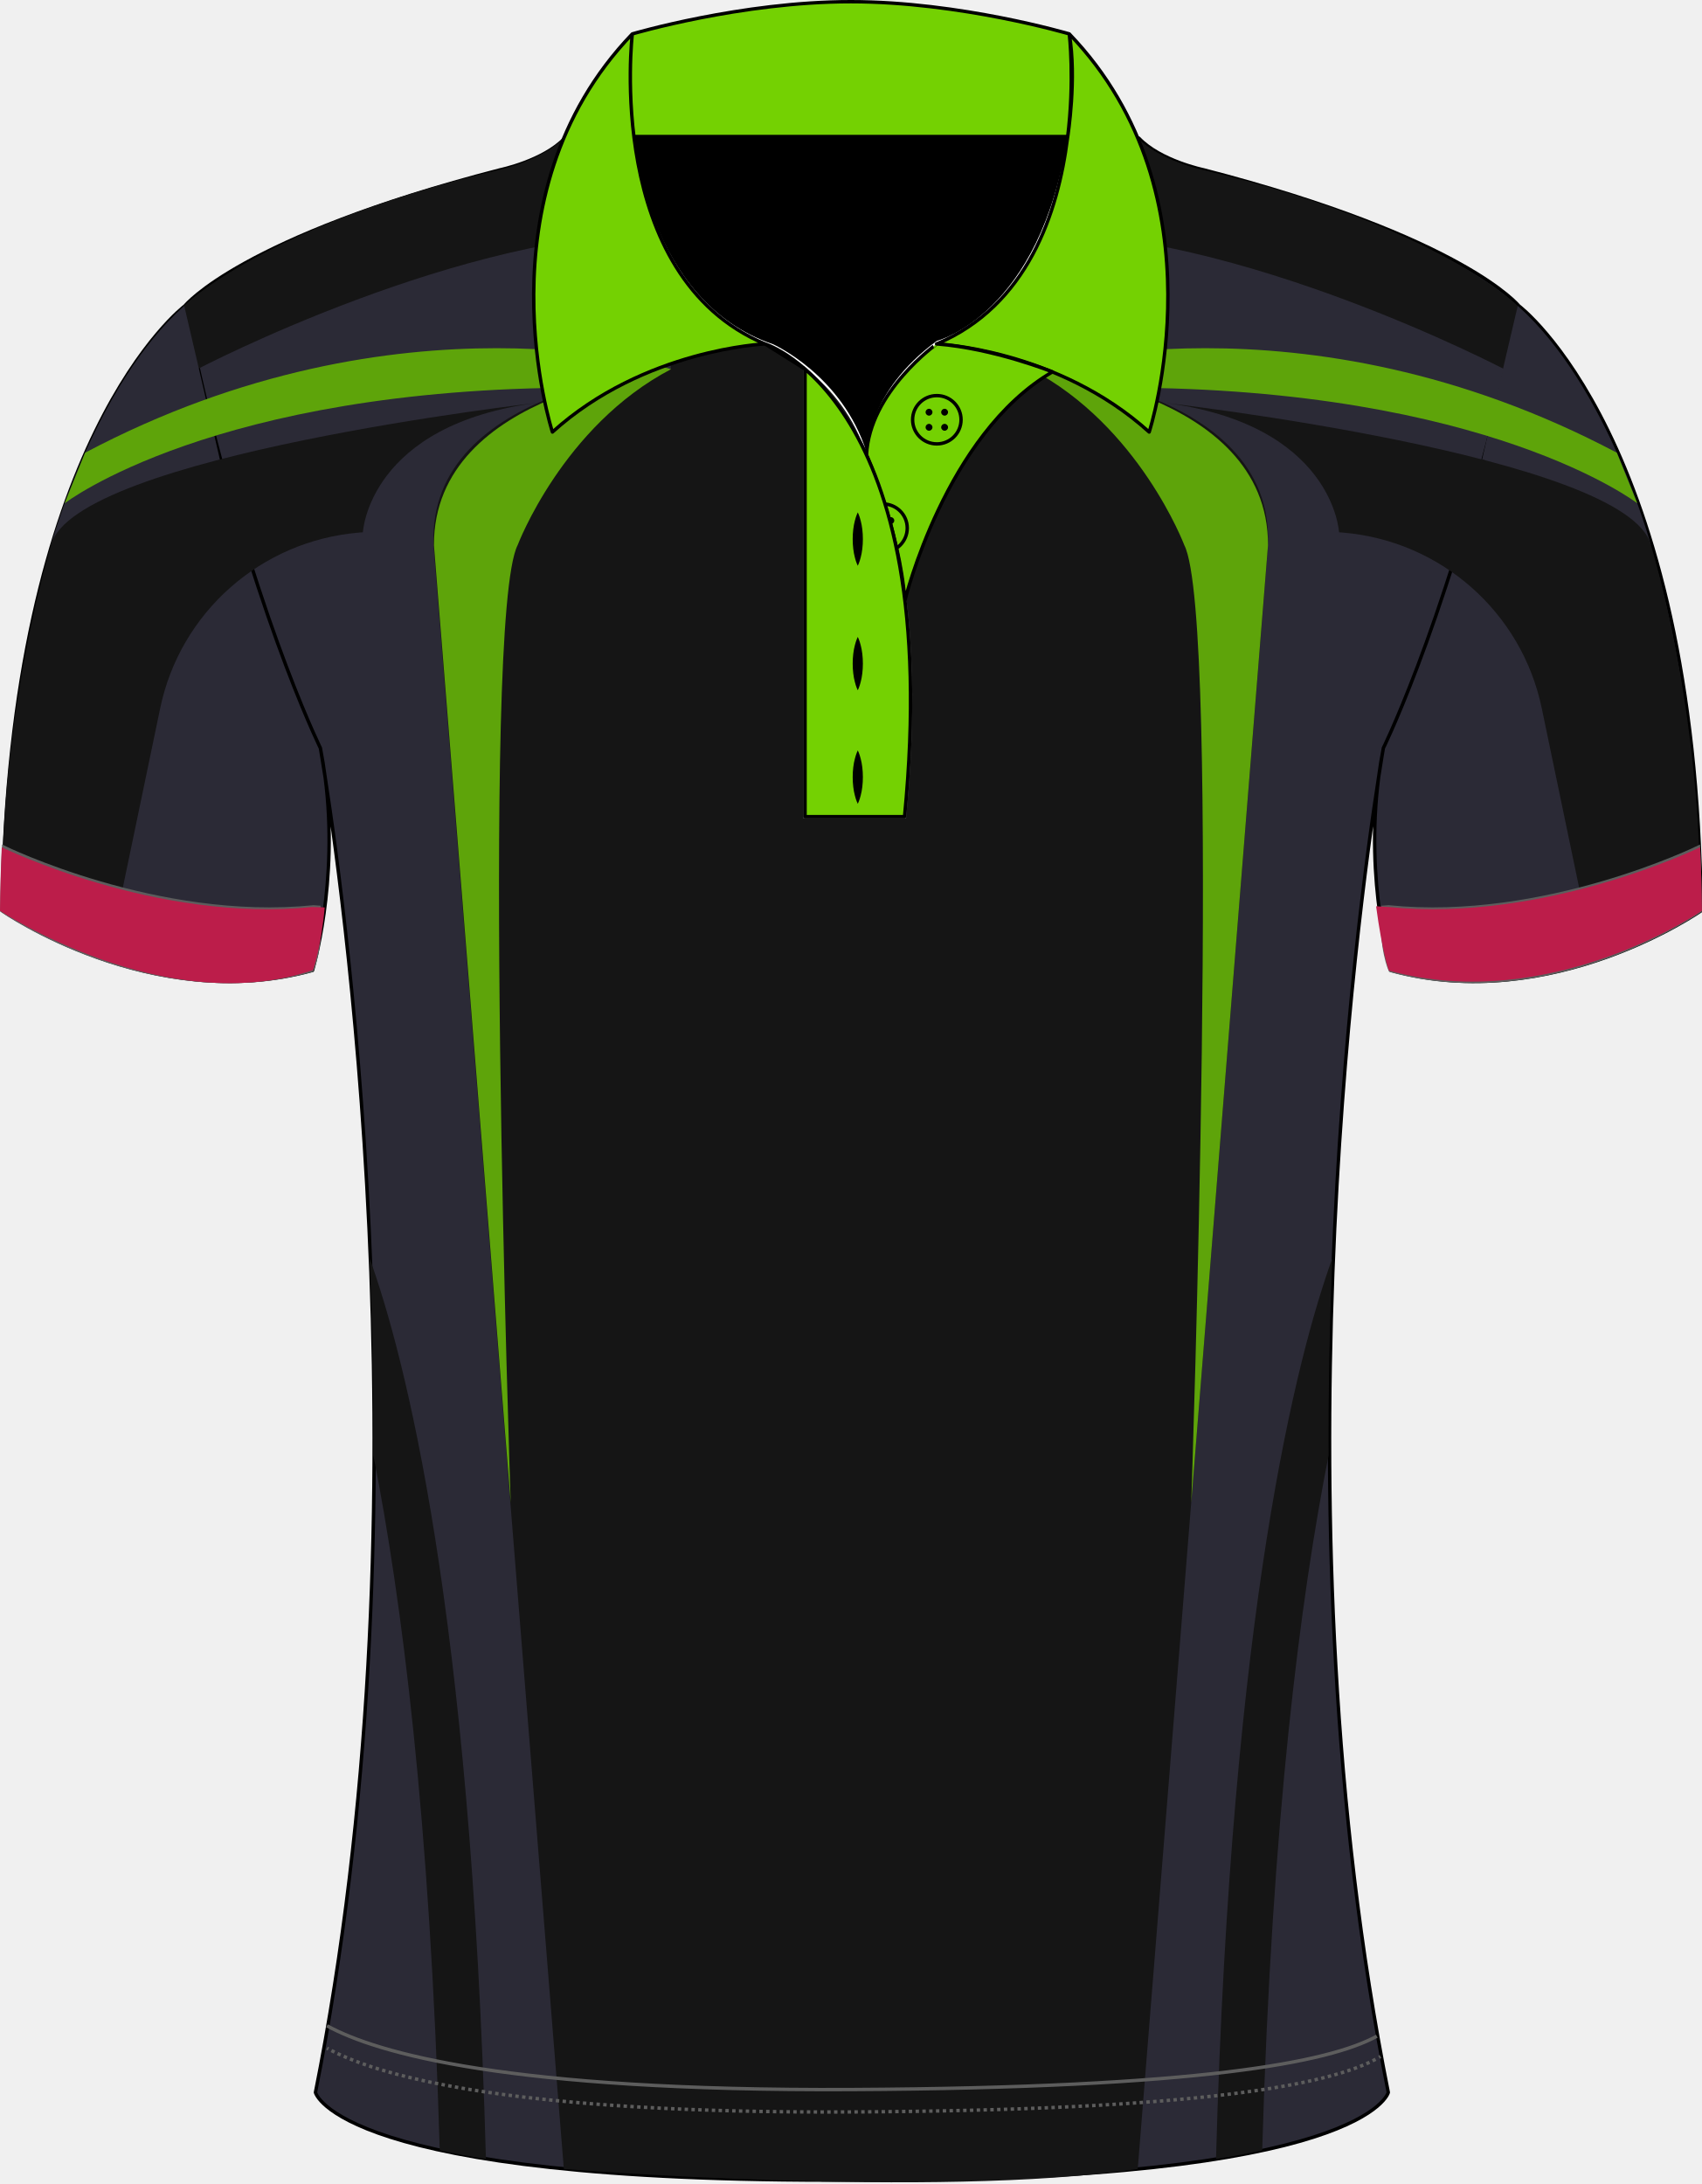
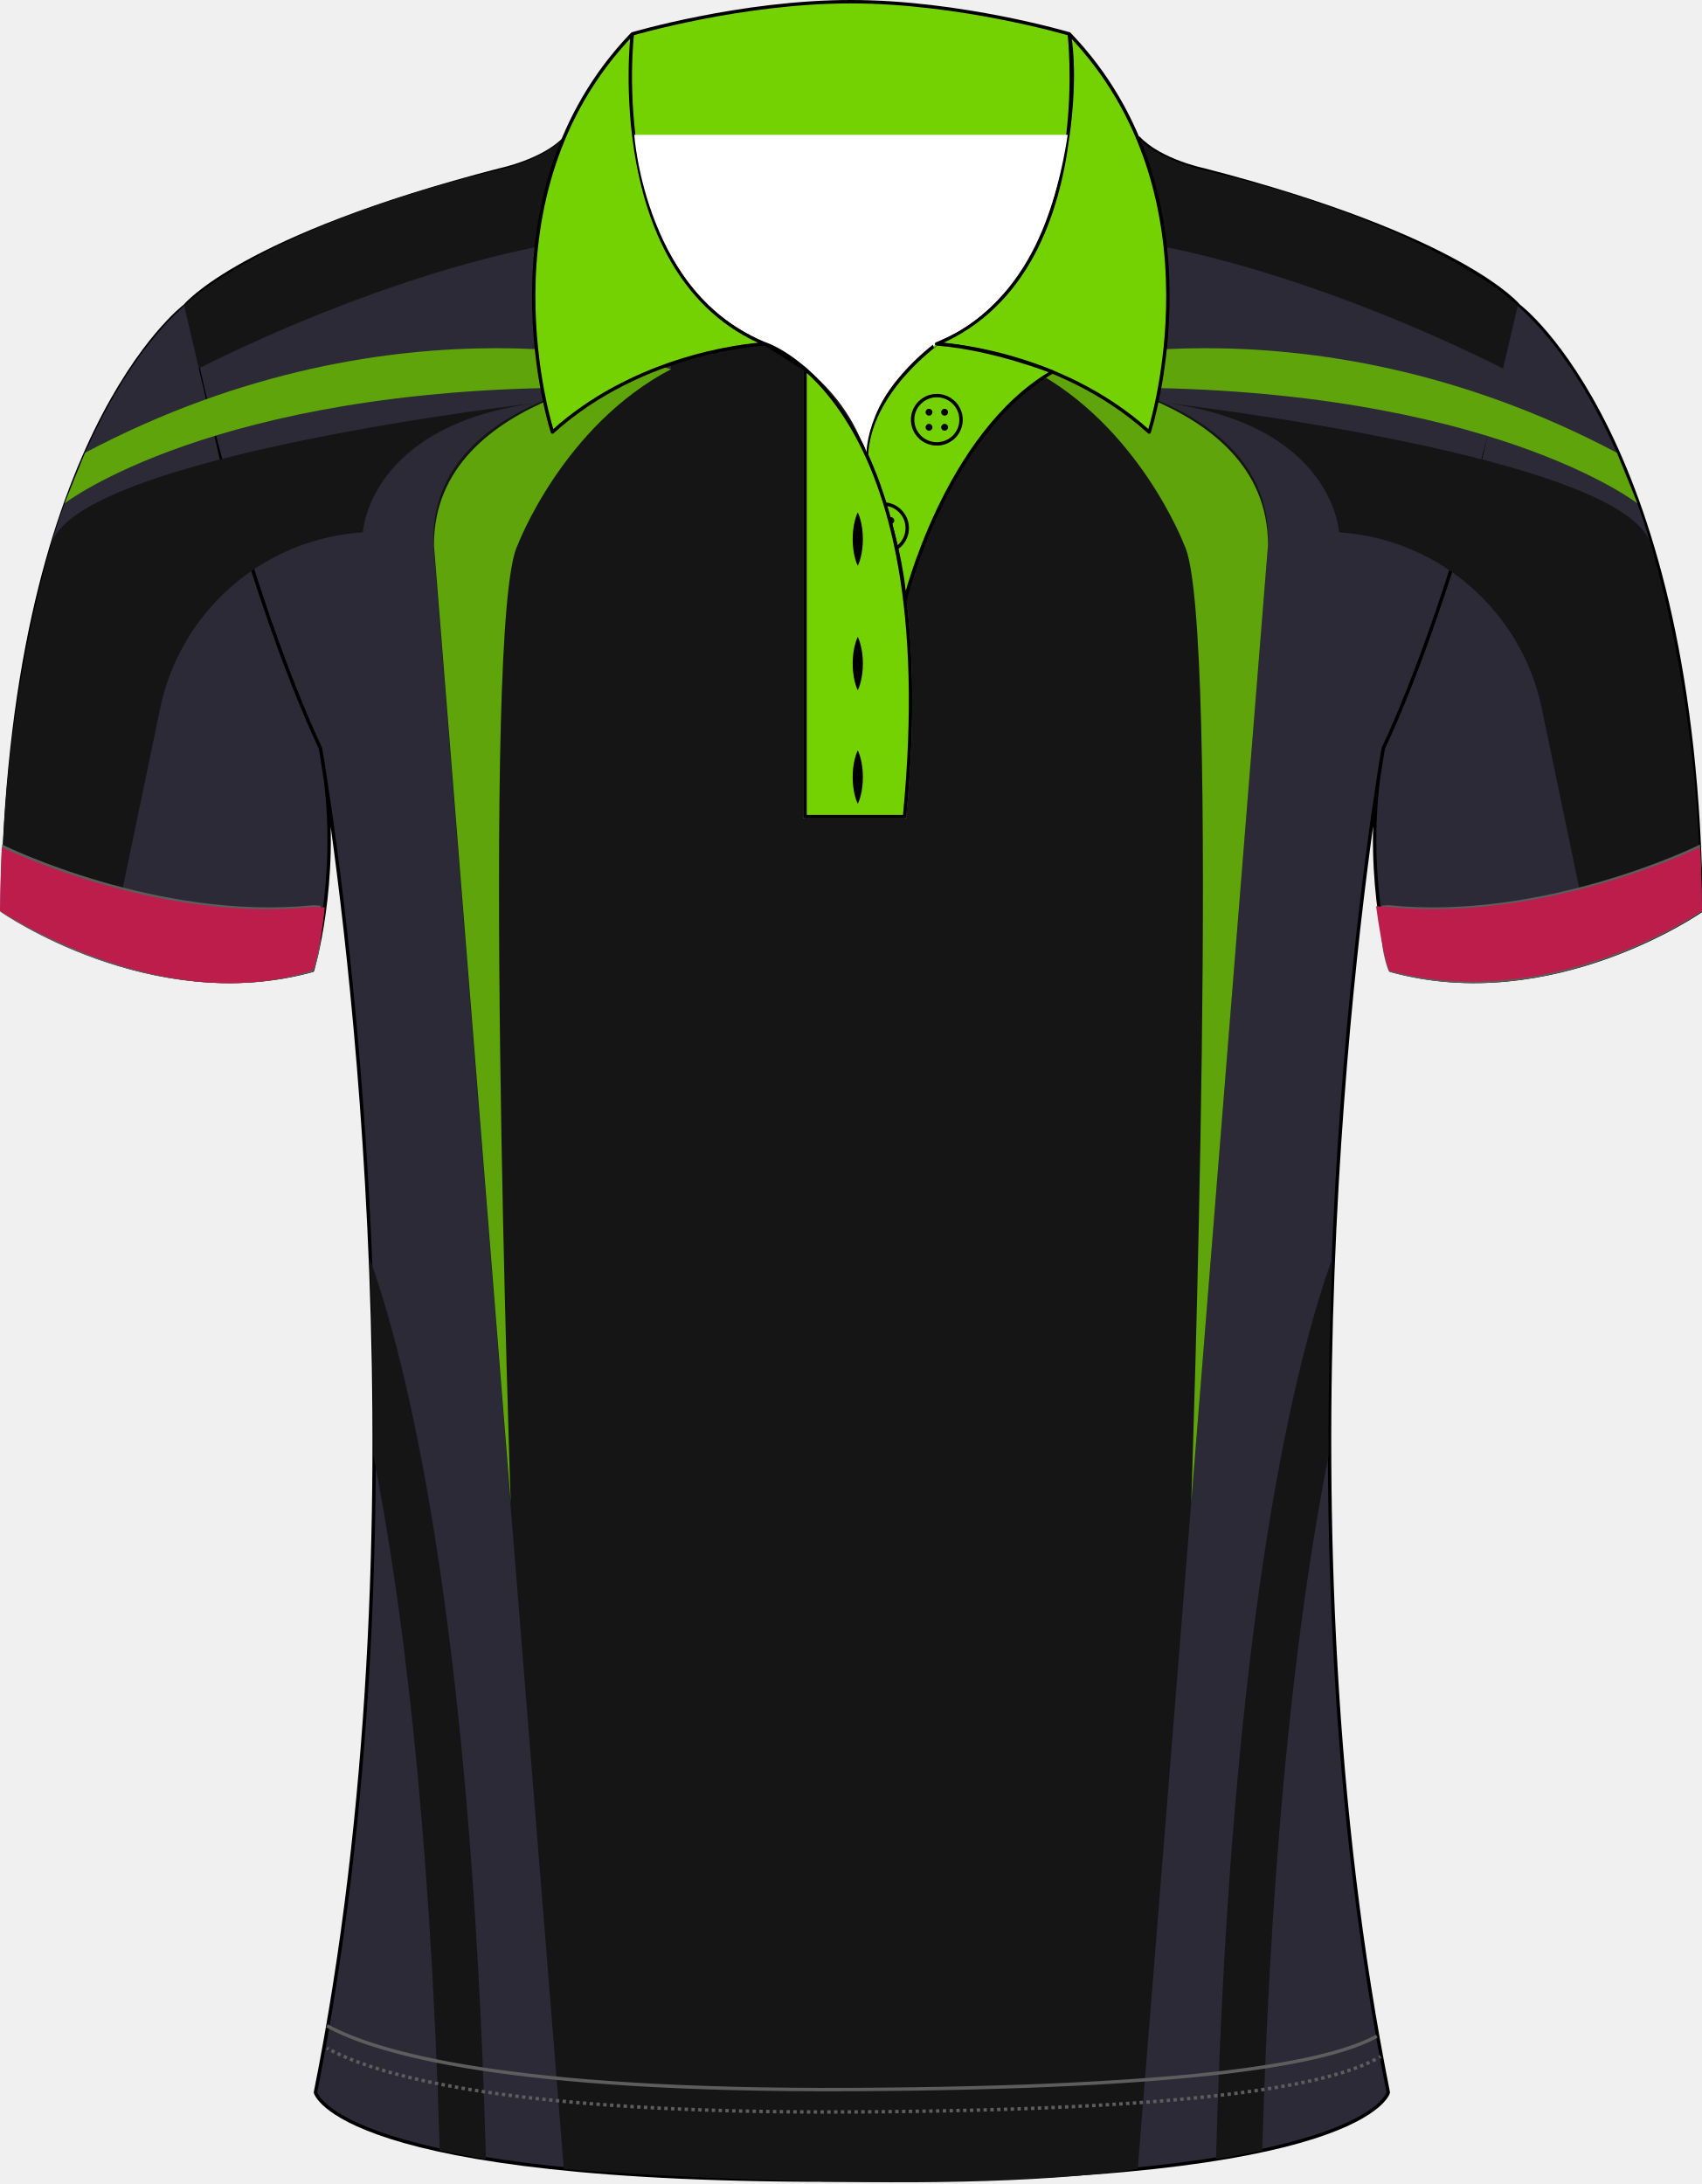
<svg xmlns="http://www.w3.org/2000/svg" version="1.1" id="Layer_1" x="0px" y="0px" viewBox="0 0 501.01 643" style="enable-background:new 0 0 501.01 643;" xml:space="preserve">
  <style type="text/css">
	
	@font-face{font-family:'codaheavy';src:url('/fonts/coda-heavy-webfont.woff') format('woff')}
	text{font-family:Impact,codaheavy,sans-serif}
	.Colour1.fill{fill:#151515;}
	.Colour2.fill{fill:#5EA40A;}
	.Colour3.fill{fill:#2B2A36;}
	.ArmTrim.fill{fill:#BC1D4A;}
	.Collar.fill{fill:#74D102;}
	.st0{fill:none;stroke:#000000;stroke-linecap:round;stroke-linejoin:round;}
	.st1{fill:#FFFFFF;}
	.st2{fill:none;stroke:#5D5D5D;stroke-miterlimit:10;}
	.st3{fill:none;stroke:#5D5D5D;stroke-miterlimit:10;stroke-dasharray:1,1;}
	.st4{fill:none;stroke:#000000;stroke-miterlimit:10;}
	.st5{fill:#5D5D5D;}
	.st6{fill:none;stroke:#5D5D5D;stroke-miterlimit:10;stroke-dasharray:1;}
+ 	.white{fill:#ffffff;}
	
</style>
  <path class="Colour3 fill" d="M446.82,90.04c0,0,52.18,38.91,53.68,178.08c0,0-43.92,30.68-91.22,17.58c0,0-9.27-30.55-2.32-65.47  C406.96,220.23,430.18,173.09,446.82,90.04z" />
  <path class="Colour3 fill" d="M54.18,90.04c0,0-52.18,38.91-53.68,178.08c0,0,43.92,30.68,91.22,17.58c0,0,9.27-30.55,2.32-65.47  C94.04,220.23,70.82,173.09,54.18,90.04z" />
  <path class="Colour3 fill" d="M250.5,641.86c-151.65,0.75-157.91-25.81-157.91-25.81c38.04-190.55,1.45-395.82,1.45-395.82  C67.46,165.61,54.18,90.04,54.18,90.04s16.14-20.2,92.72-40.03c0,0,12.76-2.62,19.14-9.35h168.92c6.38,6.73,19.14,9.35,19.14,9.35  c76.58,19.83,92.72,40.03,92.72,40.03s-13.28,75.57-39.86,130.19c0,0-36.59,205.27,1.45,395.82  C408.41,616.05,402.15,642.61,250.5,641.86" />
  <path class="st0" d="M405.85,228.69c0.37-2.78,0.82-5.61,1.38-8.46 M407.23,220.23c0,0,0.12-0.25,0.34-0.72 M407.58,219.52  c2.92-6.16,24.05-52.31,39.52-129.48 M405.85,228.69c-4.1,31.25,3.71,57.01,3.71,57.01c47.3,13.09,91.22-17.58,91.22-17.58  c-1.5-139.17-53.68-178.08-53.68-178.08 M54.45,90.04c0,0-52.18,38.91-53.68,178.08c0,0,43.92,30.68,91.22,17.58  c0,0,7.81-25.76,3.71-57.01 M54.45,90.04c15.46,77.17,36.6,123.32,39.52,129.48 M93.97,219.52c0.22,0.47,0.34,0.72,0.34,0.72   M95.69,228.69c-0.37-2.78-0.82-5.61-1.38-8.46 M407.23,220.23c0.12-0.24,0.23-0.48,0.34-0.72 M95.69,228.69  c-0.86-5.51-1.38-8.46-1.38-8.46 M95.69,228.69c6.31,40.5,30.65,219.62-2.83,387.35c0,0,6.26,26.56,157.91,25.81  c151.65,0.75,157.91-25.81,157.91-25.81c-33.48-167.73-9.14-346.85-2.83-387.35 M447.09,90.04c0,0-16.14-20.2-92.72-40.03  c0,0-12.76-2.62-19.14-9.35H166.31c-6.38,6.73-19.14,9.35-19.14,9.35C70.59,69.84,54.45,90.04,54.45,90.04 M407.23,220.23  c0,0-0.53,2.95-1.38,8.46 M93.97,219.52c0.11,0.24,0.23,0.48,0.34,0.72" />
  <g>
    <path class="Colour1 fill" d="M250.45,40.66l-84.47-0.06c-6.53,6.75-19.13,9.41-19.13,9.41C77.83,66.35,54.13,90.04,54.13,90.04   c1.8,11.98,3.97,18.65,3.97,18.65s78.54-41.13,139.35-40.1v40.1c0,0-74.03,5.46-69.67,53.9l38.2,475.99c0,0,109.19,8.82,168.94,0   l38.2-475.99c4.36-48.43-69.67-53.9-69.67-53.9v-40.1c60.81-1.03,139.35,40.1,139.35,40.1s2.18-6.68,3.97-18.65   c0,0-23.69-23.69-92.72-40.03c0,0-12.6-2.66-19.13-9.41L250.45,40.66" />
  </g>
  <path class="Colour3 fill" d="M436.25,135.43c0,0,27.44,0.76,49.74,25.07c0,0-12.64-46.76-39.21-70.46  C446.78,90.04,440.28,117.73,436.25,135.43z" />
  <g>
    <path class="Colour1 fill" d="M469.35,282.93l-15.5-74.43c-5.87-28.2-29.62-49.23-58.42-51.69c-0.41-0.04-0.83-0.07-1.25-0.1   c0,0-1.59-31.88-51.85-38.18c0,0,137.09,15.58,143.66,41.98c0,0,15.14,48.76,14.47,107.62   C500.45,268.12,485.71,278.73,469.35,282.93z" />
  </g>
  <path class="Colour2 fill" d="M481.98,148.18c0,0-43.85-33.91-151.41-34.05l-27.11-5.43c0,0,79.35-24.69,172.5,24.59L481.98,148.18z" />
  <path class="Colour2 fill" d="M350.67,442.44c0,0,8.97-260.36-2.04-281.94c0,0-13.27-35.14-45.17-51.81c0,0,69.92,5.8,69.81,51.81  L350.67,442.44z" />
  <g>
    <path class="Colour1 fill" d="M392.2,370.45c-10.24,28.39-29.75,102.78-34.24,265.19c5.02-0.81,9.53-1.66,13.6-2.54   c2.85-97.63,11.28-162.76,19.54-204.59C391.02,408.26,391.44,388.8,392.2,370.45z" />
  </g>
  <path class="Colour3 fill" d="M64.76,135.43c0,0-27.44,0.76-49.74,25.07c0,0,12.64-46.76,39.21-70.46  C54.23,90.04,60.72,117.73,64.76,135.43z" />
  <g>
    <path class="Colour1 fill" d="M31.66,282.93l15.5-74.43c5.87-28.2,29.62-49.23,58.42-51.69c0.41-0.04,0.83-0.07,1.25-0.1   c0,0,1.59-31.88,51.85-38.18c0,0-137.09,15.58-143.66,41.98c0,0-15.14,48.76-14.47,107.62C0.55,268.12,15.3,278.73,31.66,282.93z" />
  </g>
  <path class="Colour2 fill" d="M19.03,148.18c0,0,43.85-33.91,151.41-34.05l27.11-5.43c0,0-79.35-24.69-172.5,24.59L19.03,148.18z" />
  <path class="Colour2 fill" d="M150.34,442.44c0,0-8.97-260.36,2.04-281.94c0,0,13.27-35.14,45.17-51.81c0,0-69.92,5.8-69.81,51.81  L150.34,442.44z" />
  <g>
    <path class="Colour1 fill" d="M108.81,370.45c10.24,28.39,29.75,102.78,34.24,265.19c-5.02-0.81-9.53-1.66-13.6-2.54   c-2.85-97.63-11.28-162.76-19.54-204.59C109.99,408.26,109.56,388.8,108.81,370.45z" />
  </g>
  <path class="st1" d="M186.71,40.66c0,0,3.29,48.89,40.84,61.59c0,0,20.38,9.04,27.53,31.75c0,0,0.04-17.61,20.7-32.73  c0,0,30.65-7.69,38.52-60.61H186.71z" />
  <g>
    <path class="st2" d="M407.13,267.12c-0.89,12.23,2.16,18.58,2.16,18.58c47.3,13.09,91.22-17.58,91.22-17.58   c-0.07-6.45-0.25-12.68-0.52-18.7c0,0-45.27,22.26-91.25,17.58L407.13,267.12z" />
    <path class="st2" d="M93.94,267.12c0.89,12.23-2.16,18.58-2.16,18.58c-47.3,13.09-91.22-17.58-91.22-17.58   c0.07-6.45,0.25-12.68,0.52-18.7c0,0,45.27,22.26,91.25,17.58L93.94,267.12z" />
  </g>
  <path class="st2" d="M236.99,109.06v131.38h29.28c8.29-84.65-14.39-118.74-29.25-131.74L236.99,109.06z" />
  <path class="st2" d="M96.25,596.42c14.67,8.04,53.26,19.27,154.26,18.77c103.23-0.51,140.87-8.07,154.79-15.7" />
  <g>
    <g>
      <path class="st2" d="M96.25,603.02c0.14,0.08,0.29,0.16,0.44,0.24" />
      <path class="st3" d="M97.57,603.72c15.61,7.98,54.83,18.56,152.94,18.07c103.77-0.51,141.26-8.14,155.01-15.82" />
      <path class="st2" d="M405.95,605.71c0.15-0.08,0.29-0.17,0.43-0.25" />
    </g>
  </g>
  <path class="Collar fill" d="M186.19,9.98c0,0-8.51,71.33,39.04,91.28c0,0-35.54,1.5-62.56,25.94C162.66,127.2,140.14,57.86,186.19,9.98z   M250.5,0.5c-32.28,0-64.31,9.48-64.31,9.48s-1.23,13.9,0.52,30.68H314.3c0,0,2.82-17.15,0.52-30.68  C314.82,9.98,282.79,0.5,250.5,0.5 M314.82,9.98c0,0,8.51,71.33-39.04,91.28c0,0,35.54,1.5,62.56,25.94  C338.34,127.2,360.86,57.86,314.82,9.98z" />
  <path class="st0" d="M314.77,9.98c0,0,1.63,13.63-0.52,30.64 M314.77,9.98c0,0-32.03-9.48-64.31-9.48s-64.31,9.48-64.31,9.48   M314.25,40.61c0.14-0.87,2.75-17.47,0.52-30.64 M314.25,40.61c-2.76,21.9-11.76,49.42-38.52,60.65c0,0,35.54,1.5,62.56,25.94  c0,0,22.52-69.34-23.52-117.22 M186.14,9.98c-46.05,47.89-23.52,117.22-23.52,117.22c27.03-24.44,62.56-25.94,62.56-25.94  C177.63,81.31,186.14,9.98,186.14,9.98" />
  <path class="Collar fill" d="M275.78,101.26c0,0-19.87,14.09-20.7,32.73c0,0,9.77,22.24,11.29,42.83c0,0,11.9-49,43.44-67.33  C309.81,109.49,292.61,102.57,275.78,101.26z" />
  <path class="st0" d="M255.08,133.99c0,0,9.77,22.24,11.29,42.83c0,0,11.9-49,43.44-67.33c0,0-17.21-6.92-34.04-8.23  C275.78,101.26,255.91,115.35,255.08,133.99z" />
  <g>
    <ellipse class="st4" cx="275.78" cy="123.58" rx="7.13" ry="7.11" />
    <g>
      <circle cx="273.48" cy="121.36" r="1.01" />
      <circle cx="278.07" cy="121.36" r="1.01" />
      <circle cx="273.48" cy="125.8" r="1.01" />
      <circle cx="278.07" cy="125.8" r="1.01" />
    </g>
  </g>
  <g>
    <ellipse class="st4" cx="259.94" cy="155.48" rx="7.13" ry="7.11" />
    <g>
      <circle class="st5" cx="257.65" cy="153.26" r="1.01" />
      <circle cx="262.24" cy="153.26" r="1.01" />
      <circle class="st5" cx="257.65" cy="157.7" r="1.01" />
      <circle class="st5" cx="262.24" cy="157.7" r="1.01" />
    </g>
  </g>
  <g>
    <path class="Collar fill" d="M225.23,101.26c0,0,53.05,16.46,41.04,139.17h-29.28V108.69" />
  </g>
  <path class="st0" d="M225.23,101.26l11.76,7.42v131.75h29.28C278.28,117.72,225.23,101.26,225.23,101.26z" />
  <path d="M252.51,150.85c0,0,0.5,0.98,0.86,2.46c0.4,1.47,0.64,3.44,0.64,5.4c0,1.96-0.24,3.93-0.64,5.4  c-0.36,1.47-0.86,2.46-0.86,2.46s-0.51-0.98-0.86-2.46c-0.4-1.47-0.64-3.44-0.64-5.4c0-1.96,0.24-3.93,0.64-5.4  C252.01,151.83,252.51,150.85,252.51,150.85z" />
  <path d="M252.51,187.51c0,0,0.5,0.98,0.86,2.46c0.4,1.47,0.64,3.44,0.64,5.4c0,1.96-0.24,3.93-0.64,5.4  c-0.36,1.47-0.86,2.46-0.86,2.46s-0.51-0.98-0.86-2.46c-0.4-1.47-0.64-3.44-0.64-5.4c0-1.96,0.24-3.93,0.64-5.4  C252.01,188.5,252.51,187.51,252.51,187.51z" />
  <path d="M252.51,220.93c0,0,0.5,0.98,0.86,2.46c0.4,1.47,0.64,3.44,0.64,5.4c0,1.96-0.24,3.93-0.64,5.4  c-0.36,1.47-0.86,2.46-0.86,2.46s-0.51-0.98-0.86-2.46c-0.4-1.47-0.64-3.44-0.64-5.4c0-1.96,0.24-3.93,0.64-5.4  C252.01,221.92,252.51,220.93,252.51,220.93z" />
  <g>
    <path class="st6" d="M0.86,253.53c0,0,32.62,21.52,93.18,18.52" />
    <path class="st6" d="M500.22,253.53c0,0-32.62,21.52-93.18,18.52" />
  </g>
-   <path class="st7" d="M186.71,39.69c0,0,3.29,48.94,40.84,61.65c0,0,20.38,9.05,27.53,31.78c0,0,0.04-17.63,20.7-32.76  c0,0,30.65-7.7,38.52-60.67H186.71z" />
+   <path class="white" d="M186.71,39.69c0,0,3.29,48.94,40.84,61.65c0,0,20.38,9.05,27.53,31.78c0,0,0.04-17.63,20.7-32.76  c0,0,30.65-7.7,38.52-60.67H186.71z" />
  <path class="ArmTrim fill" d="M405.09,266.82c1.83,13.67,3.75,18.93,3.75,18.93c47.57,13.11,92.16-17.6,92.16-17.6  c-0.07-6.45-0.25-12.69-0.53-18.72c0,0-45.53,22.28-91.78,17.6L405.09,266.82z" />
  <path class="ArmTrim fill" d="M95.59,267.16c-1.13,12.25-3.46,18.46-3.46,18.46C48.48,300.3,0,268.16,0,268.16  c0.07-6.45,0.25-12.69,0.52-18.72c0,0,45.27,22.28,91.25,17.6L95.59,267.16z" />
  <g id="FBodyLogos" />
</svg>
